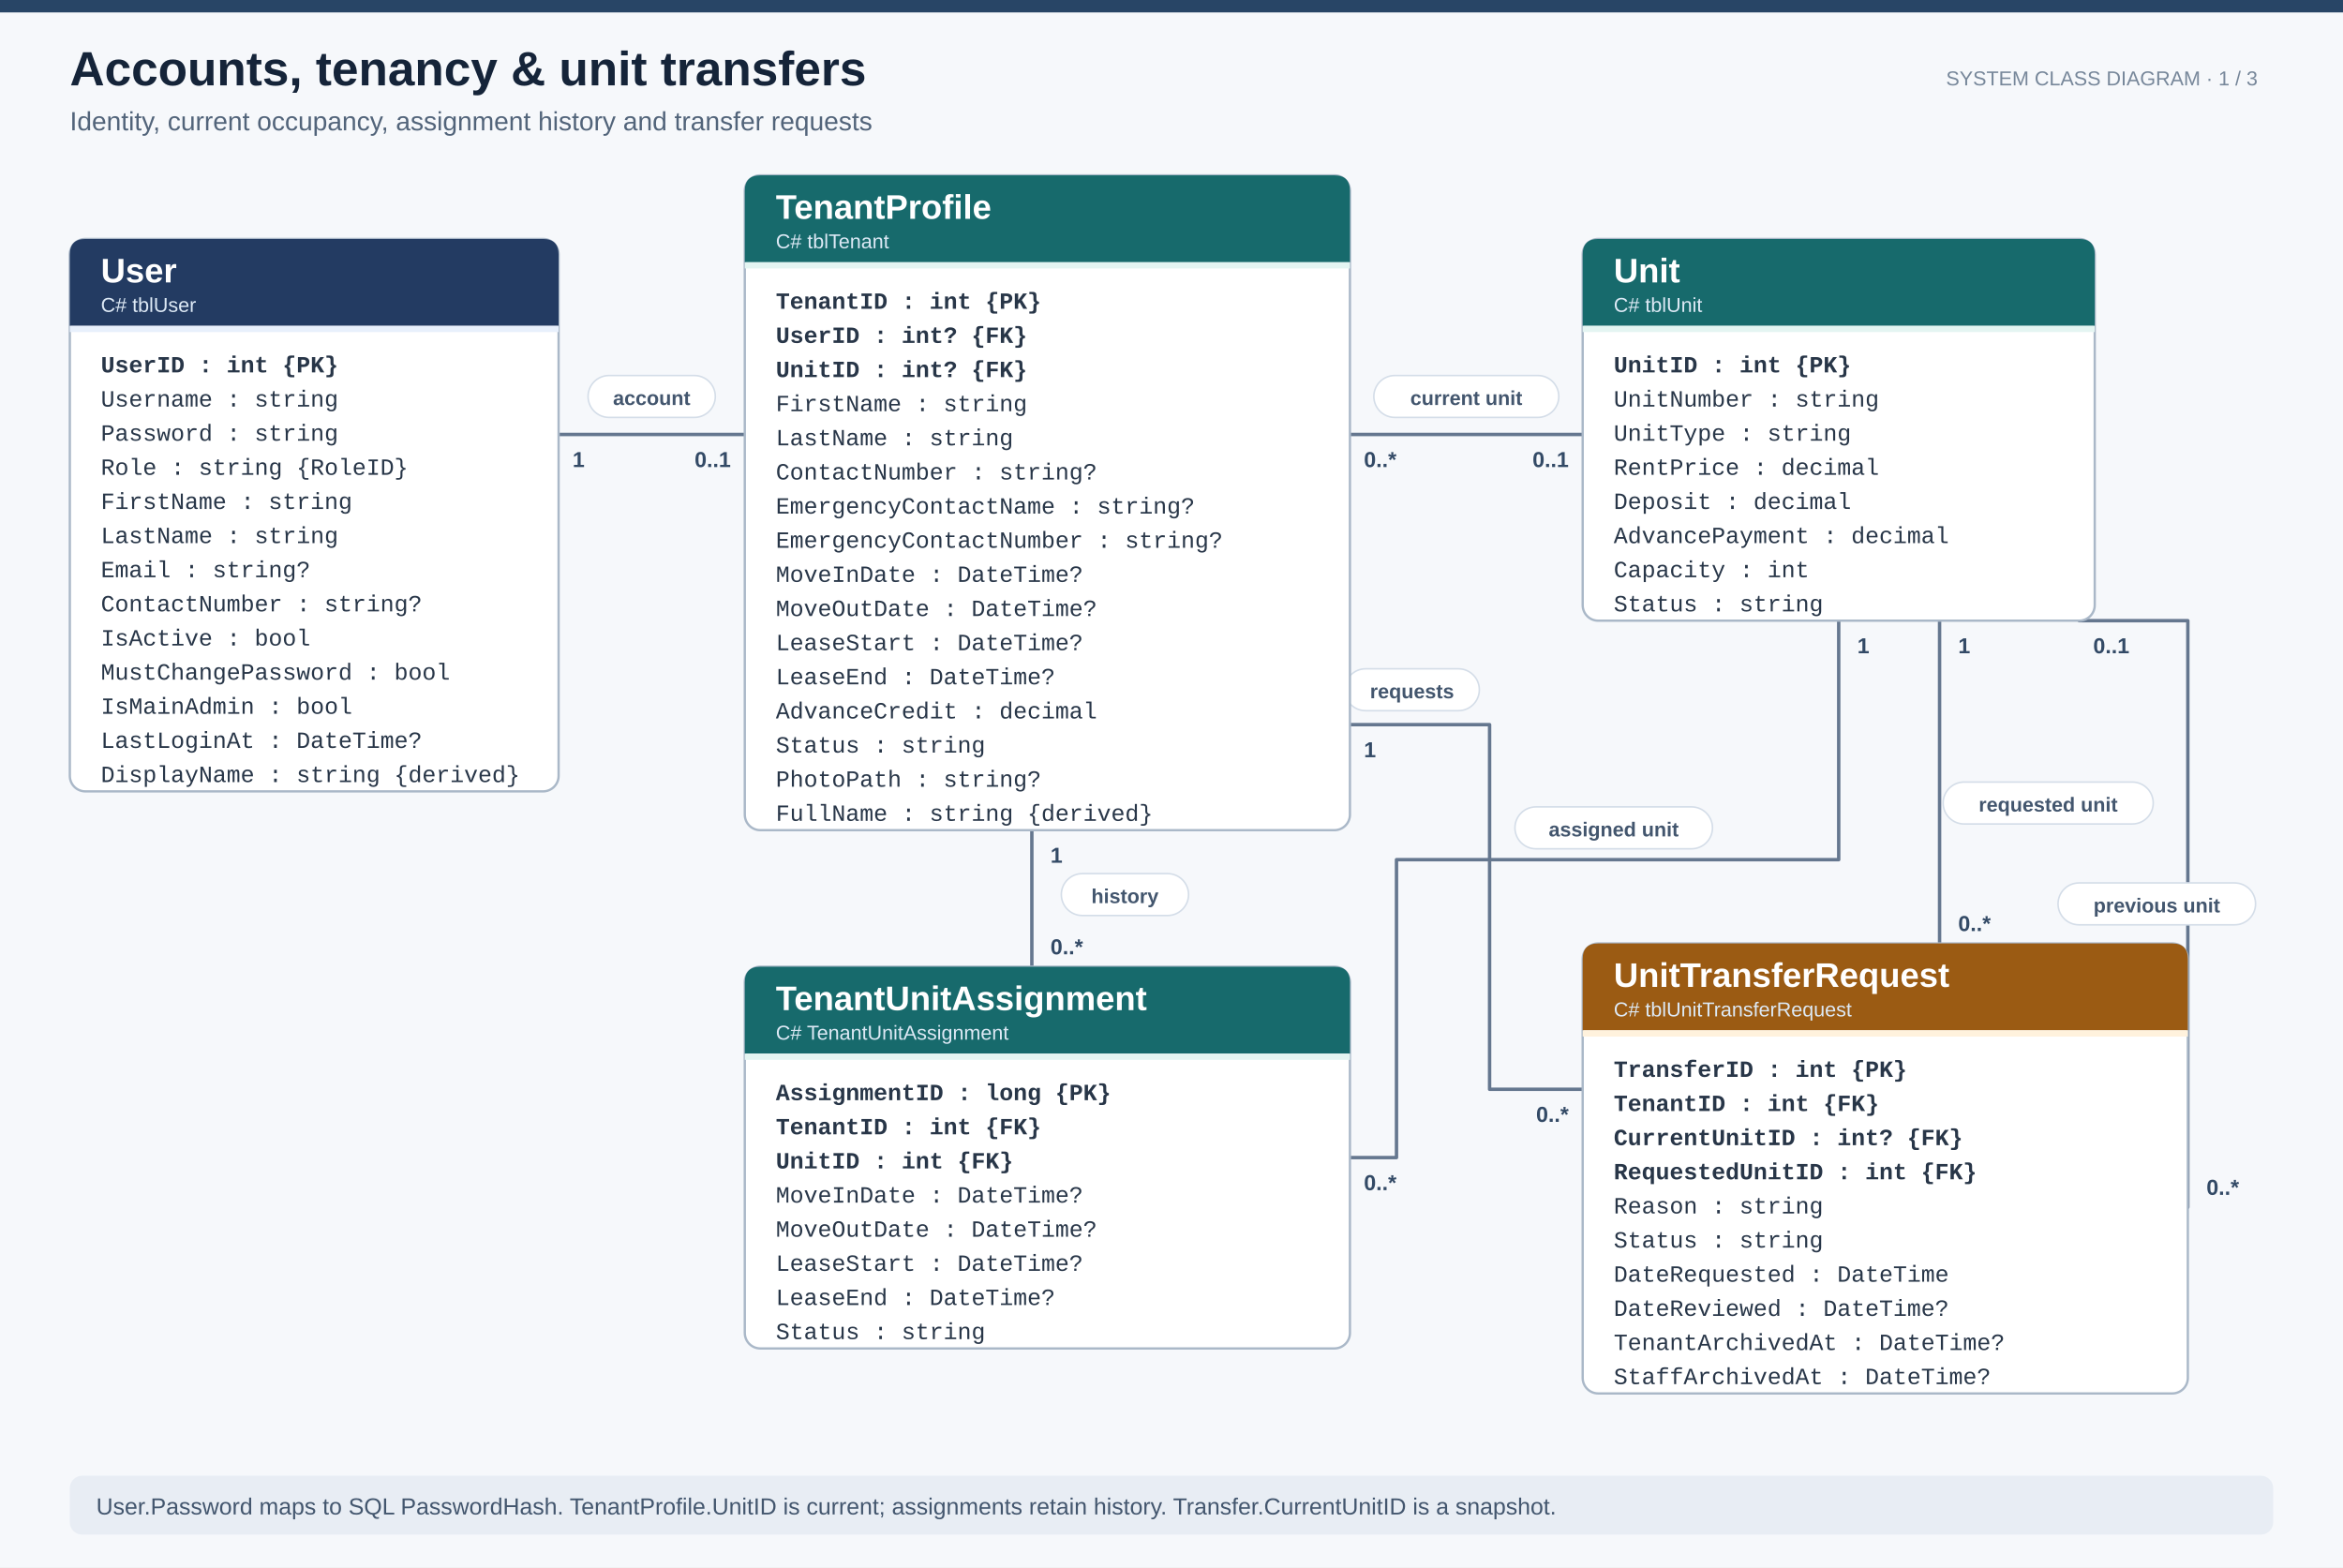
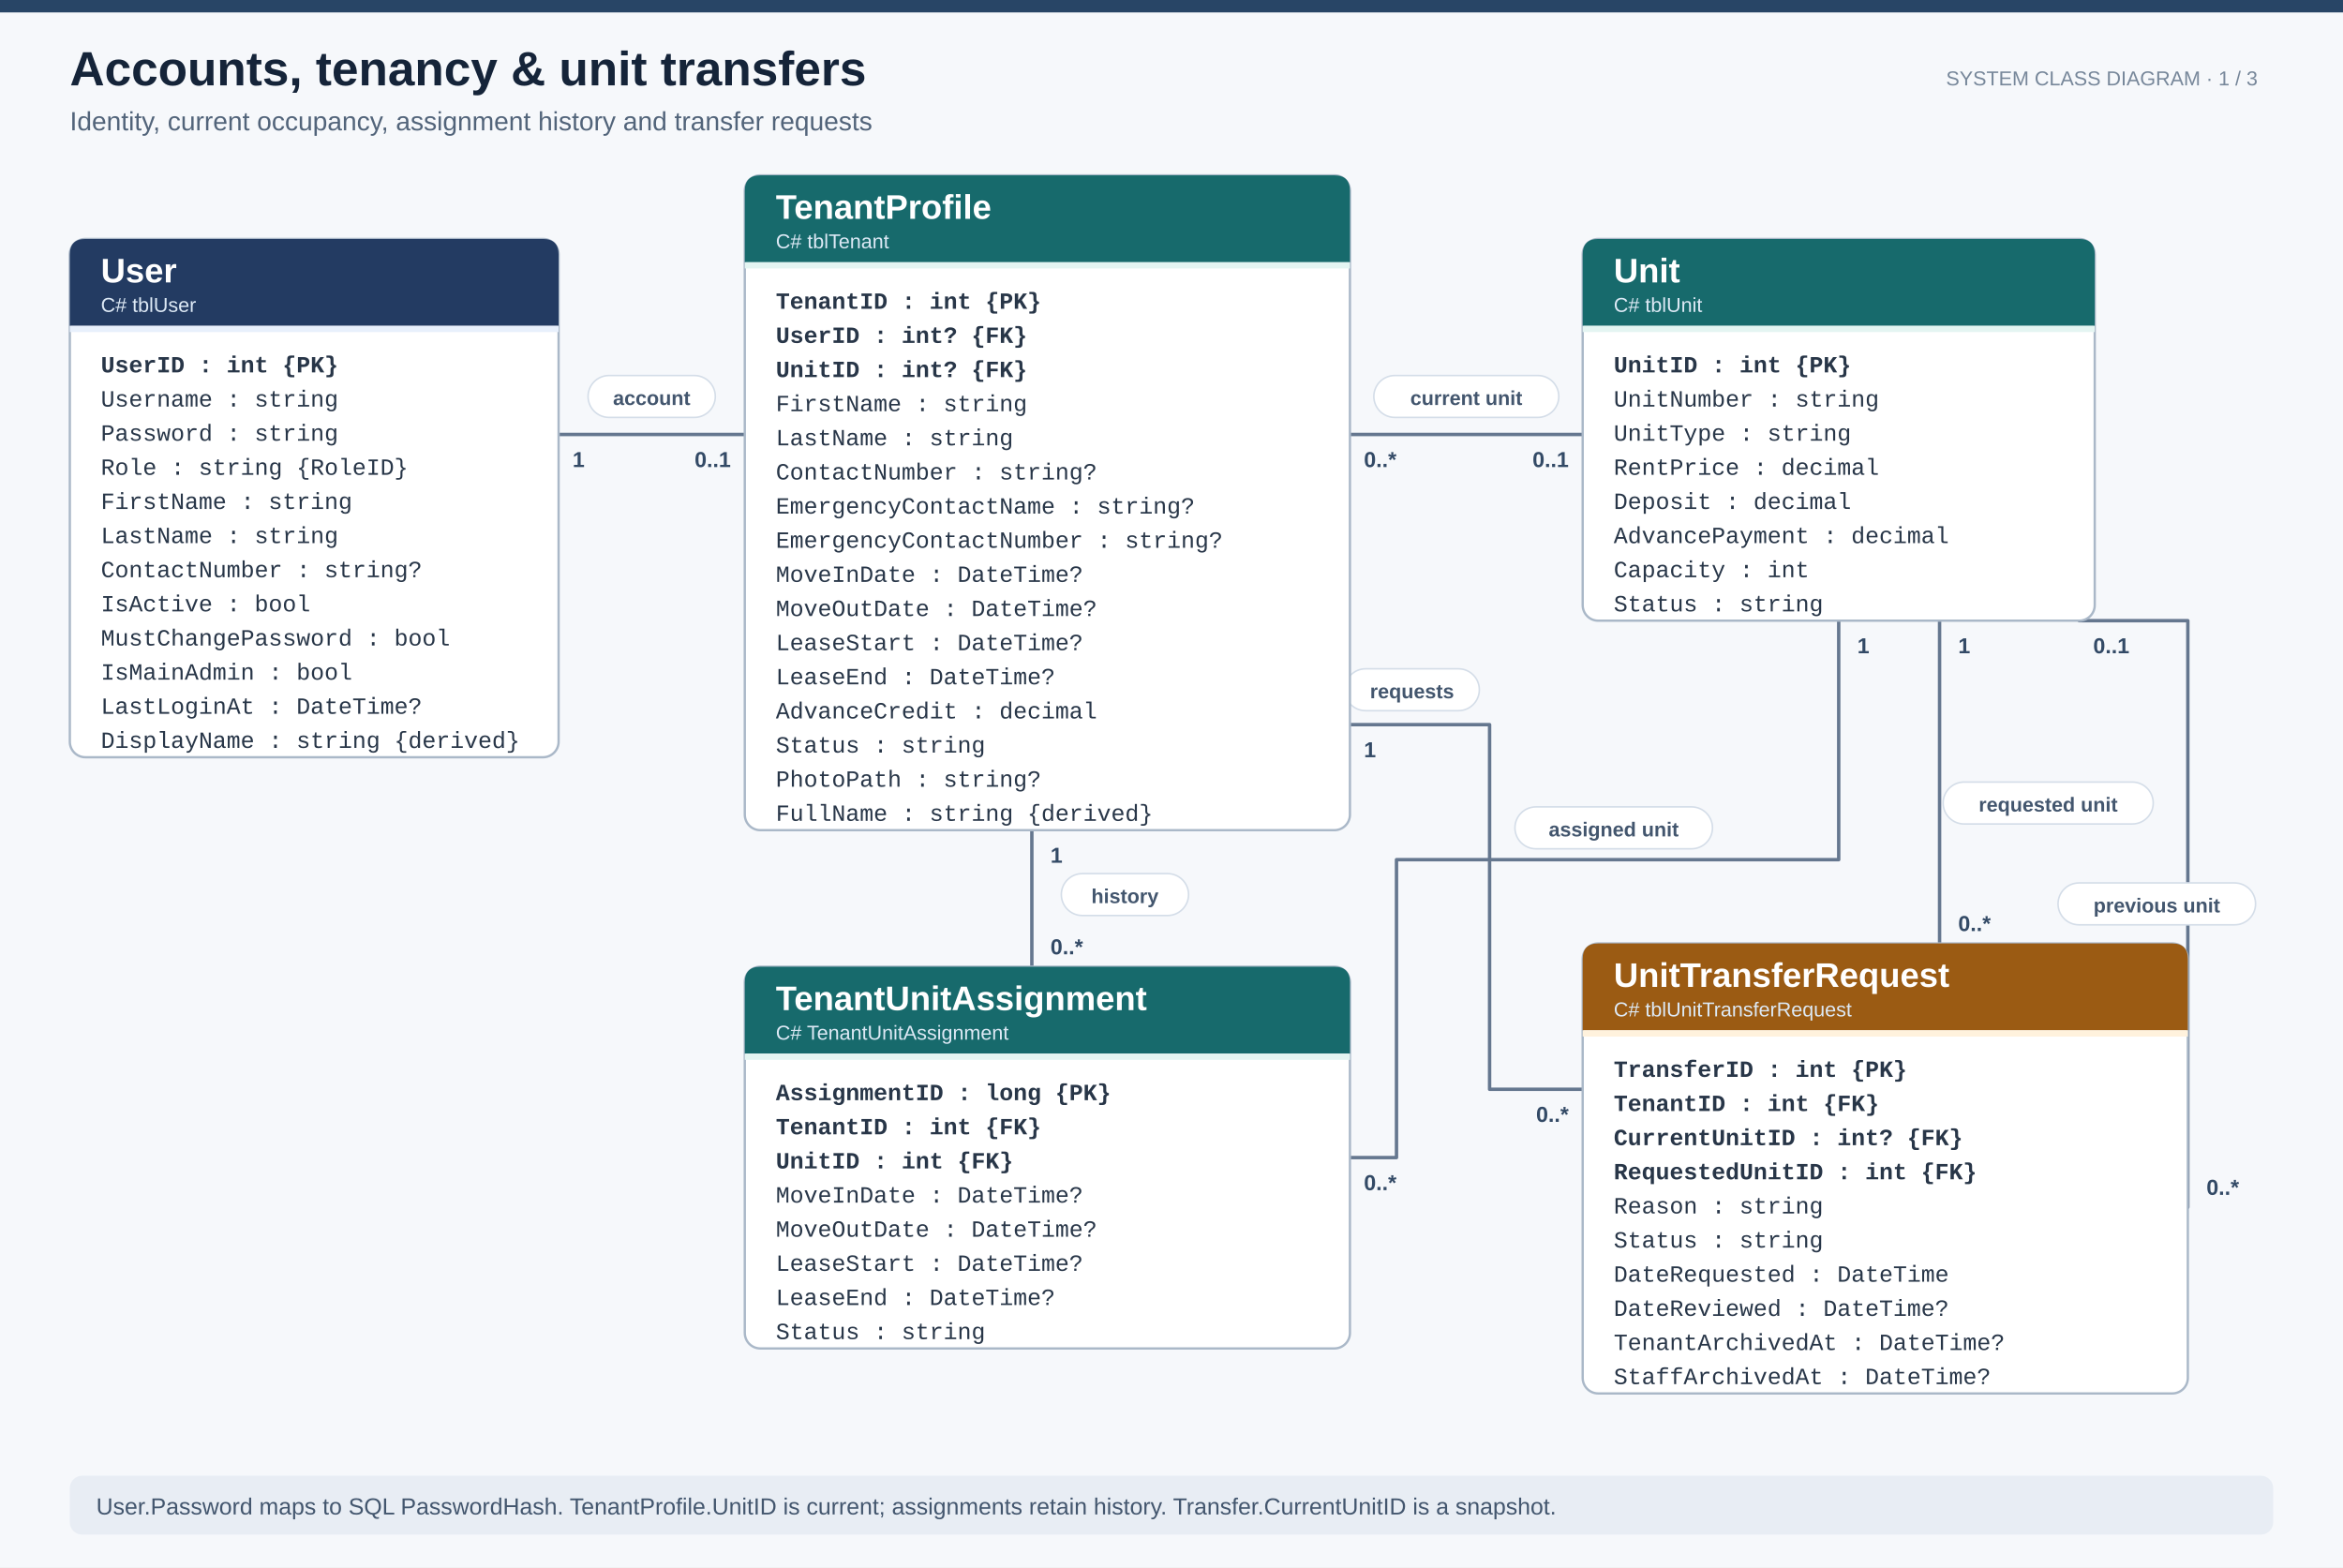
<svg xmlns="http://www.w3.org/2000/svg" width="1510" height="1010" viewBox="0 0 1510 1010" role="img" aria-labelledby="title desc">
  <style>
  .heading{font:700 31px Arial,sans-serif;fill:#152439}.subheading{font:17px Arial,sans-serif;fill:#52647A}.class-title{font:700 22px Arial,sans-serif;fill:#fff}.model-name{font:13px Arial,sans-serif;fill:#DDE9F5}.field{font:15px Consolas,'Courier New',monospace;fill:#283648}.field.key{font-weight:700}.link-label{font:700 13px Arial,sans-serif;fill:#43566E}.multiplicity{font:700 14px Arial,sans-serif;fill:#334A66}.foot{font:15px Arial,sans-serif;fill:#43566E}.small{font:13px Arial,sans-serif;fill:#77879A}
  </style>
  <rect width="1510" height="1010" fill="#F6F8FB" />
  <rect x="0" y="0" width="1510" height="8" fill="#284566" />
  <text x="45" y="55" class="heading">Accounts, tenancy &amp; unit transfers</text>
  <text x="45" y="84" class="subheading">Identity, current occupancy, assignment history and transfer requests</text>
  <text x="1455" y="55" text-anchor="end" class="small">SYSTEM CLASS DIAGRAM · 1 / 3</text>
  <g class="uml-link">
    <polyline points="360,280 480,280" fill="none" stroke="#65778F" stroke-width="2.2" stroke-linejoin="round" stroke-linecap="round" />
    <rect x="379" y="242" width="82" height="27" rx="13.5" fill="#fff" stroke="#D4DDE8" />
    <text x="420" y="261" text-anchor="middle" class="link-label">account</text>
    <text x="369" y="301" text-anchor="start" class="multiplicity">1</text>
    <text x="471" y="301" text-anchor="end" class="multiplicity">0..1</text>
  </g>
  <g class="uml-link">
    <polyline points="870,280 1020,280" fill="none" stroke="#65778F" stroke-width="2.2" stroke-linejoin="round" stroke-linecap="round" />
    <rect x="885.4" y="242" width="119.2" height="27" rx="13.5" fill="#fff" stroke="#D4DDE8" />
    <text x="945" y="261" text-anchor="middle" class="link-label">current unit</text>
    <text x="879" y="301" text-anchor="start" class="multiplicity">0..*</text>
    <text x="1011" y="301" text-anchor="end" class="multiplicity">0..1</text>
  </g>
  <g class="uml-link">
    <polyline points="665,535 665,623" fill="none" stroke="#65778F" stroke-width="2.2" stroke-linejoin="round" stroke-linecap="round" />
    <rect x="684" y="563" width="82" height="27" rx="13.5" fill="#fff" stroke="#D4DDE8" />
    <text x="725" y="582" text-anchor="middle" class="link-label">history</text>
    <text x="677" y="556" text-anchor="start" class="multiplicity">1</text>
    <text x="677" y="615" text-anchor="start" class="multiplicity">0..*</text>
  </g>
  <g class="uml-link">
    <polyline points="1185,400 1185,554 900,554 900,746 870,746" fill="none" stroke="#65778F" stroke-width="2.2" stroke-linejoin="round" stroke-linecap="round" />
    <rect x="976.35" y="520" width="127.3" height="27" rx="13.5" fill="#fff" stroke="#D4DDE8" />
    <text x="1040" y="539" text-anchor="middle" class="link-label">assigned unit</text>
    <text x="1197" y="421" text-anchor="start" class="multiplicity">1</text>
    <text x="879" y="767" text-anchor="start" class="multiplicity">0..*</text>
  </g>
  <g class="uml-link">
    <polyline points="870,467 960,467 960,702 1020,702" fill="none" stroke="#65778F" stroke-width="2.2" stroke-linejoin="round" stroke-linecap="round" />
    <rect x="866.6" y="431" width="86.8" height="27" rx="13.5" fill="#fff" stroke="#D4DDE8" />
    <text x="910" y="450" text-anchor="middle" class="link-label">requests</text>
    <text x="879" y="488" text-anchor="start" class="multiplicity">1</text>
    <text x="1011" y="723" text-anchor="end" class="multiplicity">0..*</text>
  </g>
  <g class="uml-link">
    <polyline points="1250,400 1250,608" fill="none" stroke="#65778F" stroke-width="2.2" stroke-linejoin="round" stroke-linecap="round" />
    <rect x="1252.3" y="504" width="135.4" height="27" rx="13.5" fill="#fff" stroke="#D4DDE8" />
    <text x="1320" y="523" text-anchor="middle" class="link-label">requested unit</text>
    <text x="1262" y="421" text-anchor="start" class="multiplicity">1</text>
    <text x="1262" y="600" text-anchor="start" class="multiplicity">0..*</text>
  </g>
  <g class="uml-link">
    <polyline points="1340,400 1410,400 1410,778" fill="none" stroke="#65778F" stroke-width="2.2" stroke-linejoin="round" stroke-linecap="round" />
    <rect x="1326.35" y="569" width="127.3" height="27" rx="13.5" fill="#fff" stroke="#D4DDE8" />
    <text x="1390" y="588" text-anchor="middle" class="link-label">previous unit</text>
    <text x="1349" y="421" text-anchor="start" class="multiplicity">0..1</text>
    <text x="1422" y="770" text-anchor="start" class="multiplicity">0..*</text>
  </g>
  <g class="uml-class">
-     <rect x="45" y="154" width="315" height="356" rx="10" fill="#fff" stroke="#AAB8C8" stroke-width="1.5" />
+     <rect x="45" y="154" width="315" height="334" rx="10" fill="#fff" stroke="#AAB8C8" stroke-width="1.5" />
    <path d="M 55 154 H 350 Q 360 154 360 164 V 210 H 45 V 164 Q 45 154 55 154" fill="#233B62" />
    <text x="65" y="182" class="class-title">User</text>
    <text x="65" y="201" class="model-name">C# tblUser</text>
    <line x1="45" x2="360" y1="212" y2="212" stroke="#E8F0FC" stroke-width="4" />
    <text x="65" y="240" class="field key">UserID : int {PK}</text>
    <text x="65" y="262" class="field">Username : string</text>
    <text x="65" y="284" class="field">Password : string</text>
    <text x="65" y="306" class="field">Role : string {RoleID}</text>
    <text x="65" y="328" class="field">FirstName : string</text>
    <text x="65" y="350" class="field">LastName : string</text>
-     <text x="65" y="372" class="field">Email : string?</text>
-     <text x="65" y="394" class="field">ContactNumber : string?</text>
-     <text x="65" y="416" class="field">IsActive : bool</text>
-     <text x="65" y="438" class="field">MustChangePassword : bool</text>
-     <text x="65" y="460" class="field">IsMainAdmin : bool</text>
-     <text x="65" y="482" class="field">LastLoginAt : DateTime?</text>
-     <text x="65" y="504" class="field">DisplayName : string {derived}</text>
+     <text x="65" y="372" class="field">ContactNumber : string?</text>
+     <text x="65" y="394" class="field">IsActive : bool</text>
+     <text x="65" y="416" class="field">MustChangePassword : bool</text>
+     <text x="65" y="438" class="field">IsMainAdmin : bool</text>
+     <text x="65" y="460" class="field">LastLoginAt : DateTime?</text>
+     <text x="65" y="482" class="field">DisplayName : string {derived}</text>
  </g>
  <g class="uml-class">
    <rect x="480" y="113" width="390" height="422" rx="10" fill="#fff" stroke="#AAB8C8" stroke-width="1.5" />
    <path d="M 490 113 H 860 Q 870 113 870 123 V 169 H 480 V 123 Q 480 113 490 113" fill="#176A6C" />
    <text x="500" y="141" class="class-title">TenantProfile</text>
    <text x="500" y="160" class="model-name">C# tblTenant</text>
    <line x1="480" x2="870" y1="171" y2="171" stroke="#E4F5F2" stroke-width="4" />
    <text x="500" y="199" class="field key">TenantID : int {PK}</text>
    <text x="500" y="221" class="field key">UserID : int? {FK}</text>
    <text x="500" y="243" class="field key">UnitID : int? {FK}</text>
    <text x="500" y="265" class="field">FirstName : string</text>
    <text x="500" y="287" class="field">LastName : string</text>
    <text x="500" y="309" class="field">ContactNumber : string?</text>
    <text x="500" y="331" class="field">EmergencyContactName : string?</text>
    <text x="500" y="353" class="field">EmergencyContactNumber : string?</text>
    <text x="500" y="375" class="field">MoveInDate : DateTime?</text>
    <text x="500" y="397" class="field">MoveOutDate : DateTime?</text>
    <text x="500" y="419" class="field">LeaseStart : DateTime?</text>
    <text x="500" y="441" class="field">LeaseEnd : DateTime?</text>
    <text x="500" y="463" class="field">AdvanceCredit : decimal</text>
    <text x="500" y="485" class="field">Status : string</text>
    <text x="500" y="507" class="field">PhotoPath : string?</text>
    <text x="500" y="529" class="field">FullName : string {derived}</text>
  </g>
  <g class="uml-class">
    <rect x="1020" y="154" width="330" height="246" rx="10" fill="#fff" stroke="#AAB8C8" stroke-width="1.5" />
    <path d="M 1030 154 H 1340 Q 1350 154 1350 164 V 210 H 1020 V 164 Q 1020 154 1030 154" fill="#176A6C" />
    <text x="1040" y="182" class="class-title">Unit</text>
    <text x="1040" y="201" class="model-name">C# tblUnit</text>
    <line x1="1020" x2="1350" y1="212" y2="212" stroke="#E4F5F2" stroke-width="4" />
    <text x="1040" y="240" class="field key">UnitID : int {PK}</text>
    <text x="1040" y="262" class="field">UnitNumber : string</text>
    <text x="1040" y="284" class="field">UnitType : string</text>
    <text x="1040" y="306" class="field">RentPrice : decimal</text>
    <text x="1040" y="328" class="field">Deposit : decimal</text>
    <text x="1040" y="350" class="field">AdvancePayment : decimal</text>
    <text x="1040" y="372" class="field">Capacity : int</text>
    <text x="1040" y="394" class="field">Status : string</text>
  </g>
  <g class="uml-class">
    <rect x="480" y="623" width="390" height="246" rx="10" fill="#fff" stroke="#AAB8C8" stroke-width="1.5" />
    <path d="M 490 623 H 860 Q 870 623 870 633 V 679 H 480 V 633 Q 480 623 490 623" fill="#176A6C" />
    <text x="500" y="651" class="class-title">TenantUnitAssignment</text>
    <text x="500" y="670" class="model-name">C# TenantUnitAssignment</text>
    <line x1="480" x2="870" y1="681" y2="681" stroke="#E4F5F2" stroke-width="4" />
    <text x="500" y="709" class="field key">AssignmentID : long {PK}</text>
    <text x="500" y="731" class="field key">TenantID : int {FK}</text>
    <text x="500" y="753" class="field key">UnitID : int {FK}</text>
    <text x="500" y="775" class="field">MoveInDate : DateTime?</text>
    <text x="500" y="797" class="field">MoveOutDate : DateTime?</text>
    <text x="500" y="819" class="field">LeaseStart : DateTime?</text>
    <text x="500" y="841" class="field">LeaseEnd : DateTime?</text>
    <text x="500" y="863" class="field">Status : string</text>
  </g>
  <g class="uml-class">
    <rect x="1020" y="608" width="390" height="290" rx="10" fill="#fff" stroke="#AAB8C8" stroke-width="1.5" />
    <path d="M 1030 608 H 1400 Q 1410 608 1410 618 V 664 H 1020 V 618 Q 1020 608 1030 608" fill="#9B5B13" />
    <text x="1040" y="636" class="class-title">UnitTransferRequest</text>
    <text x="1040" y="655" class="model-name">C# tblUnitTransferRequest</text>
    <line x1="1020" x2="1410" y1="666" y2="666" stroke="#FFF2DD" stroke-width="4" />
    <text x="1040" y="694" class="field key">TransferID : int {PK}</text>
    <text x="1040" y="716" class="field key">TenantID : int {FK}</text>
    <text x="1040" y="738" class="field key">CurrentUnitID : int? {FK}</text>
    <text x="1040" y="760" class="field key">RequestedUnitID : int {FK}</text>
    <text x="1040" y="782" class="field">Reason : string</text>
    <text x="1040" y="804" class="field">Status : string</text>
    <text x="1040" y="826" class="field">DateRequested : DateTime</text>
    <text x="1040" y="848" class="field">DateReviewed : DateTime?</text>
    <text x="1040" y="870" class="field">TenantArchivedAt : DateTime?</text>
    <text x="1040" y="892" class="field">StaffArchivedAt : DateTime?</text>
  </g>
  <rect x="45" y="951" width="1420" height="38" rx="8" fill="#E8EDF4" />
  <text x="62" y="976" class="foot">User.Password maps to SQL PasswordHash. TenantProfile.UnitID is current; assignments retain history. Transfer.CurrentUnitID is a snapshot.</text>
</svg>
